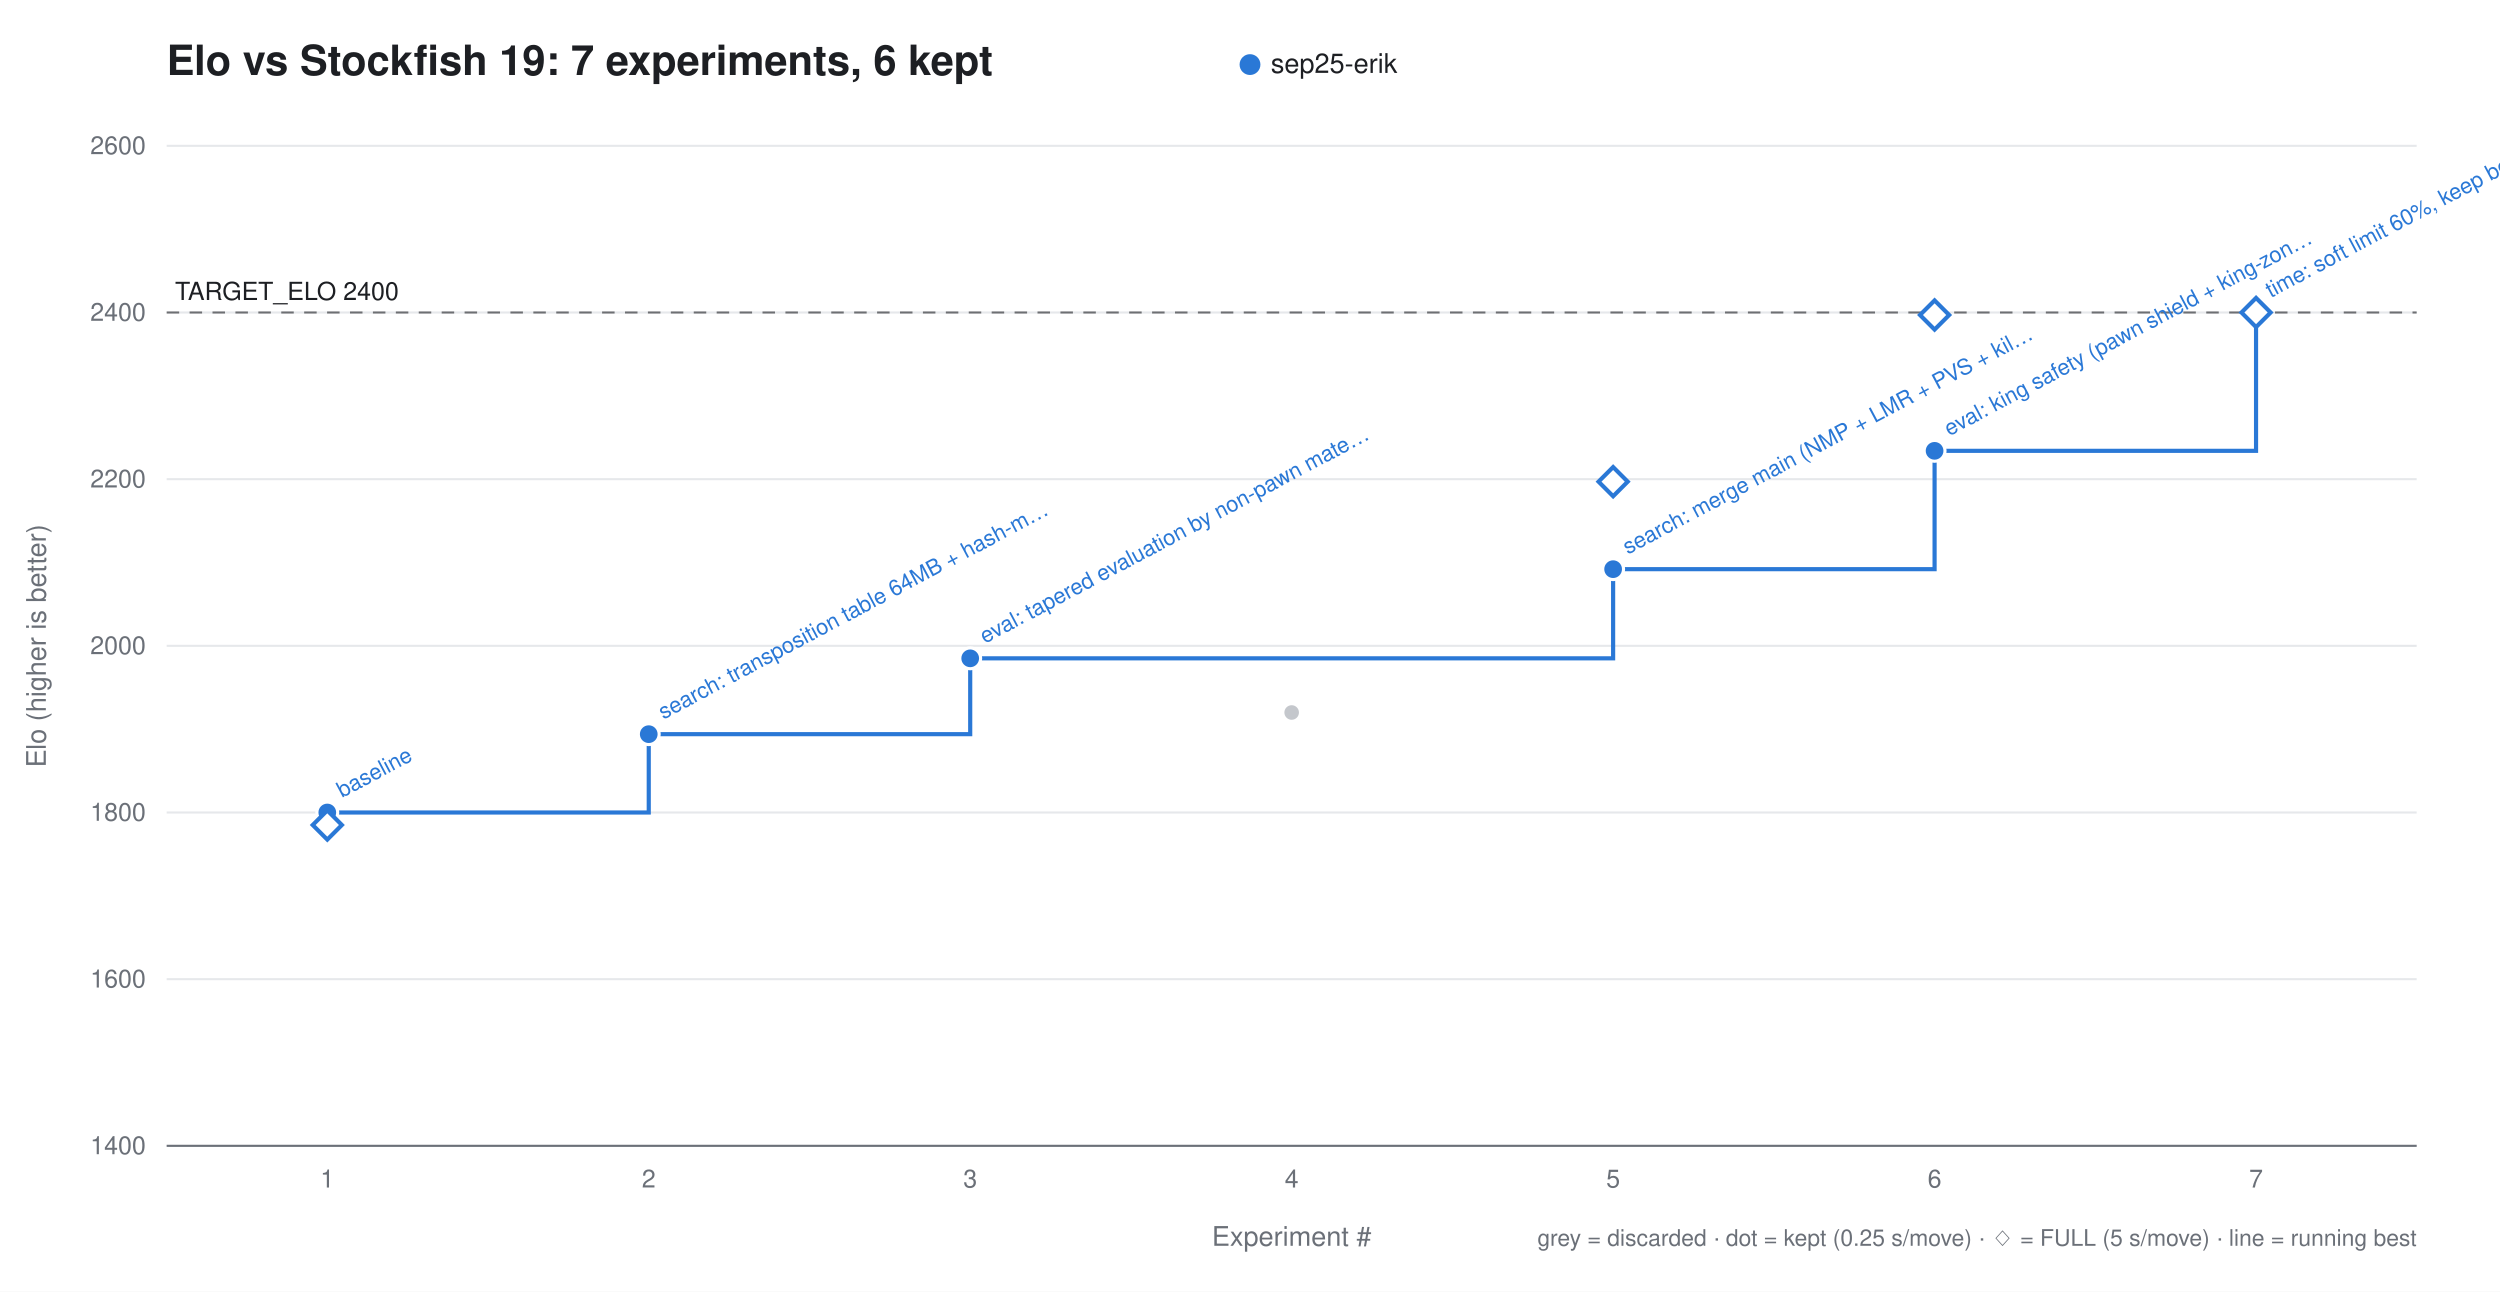
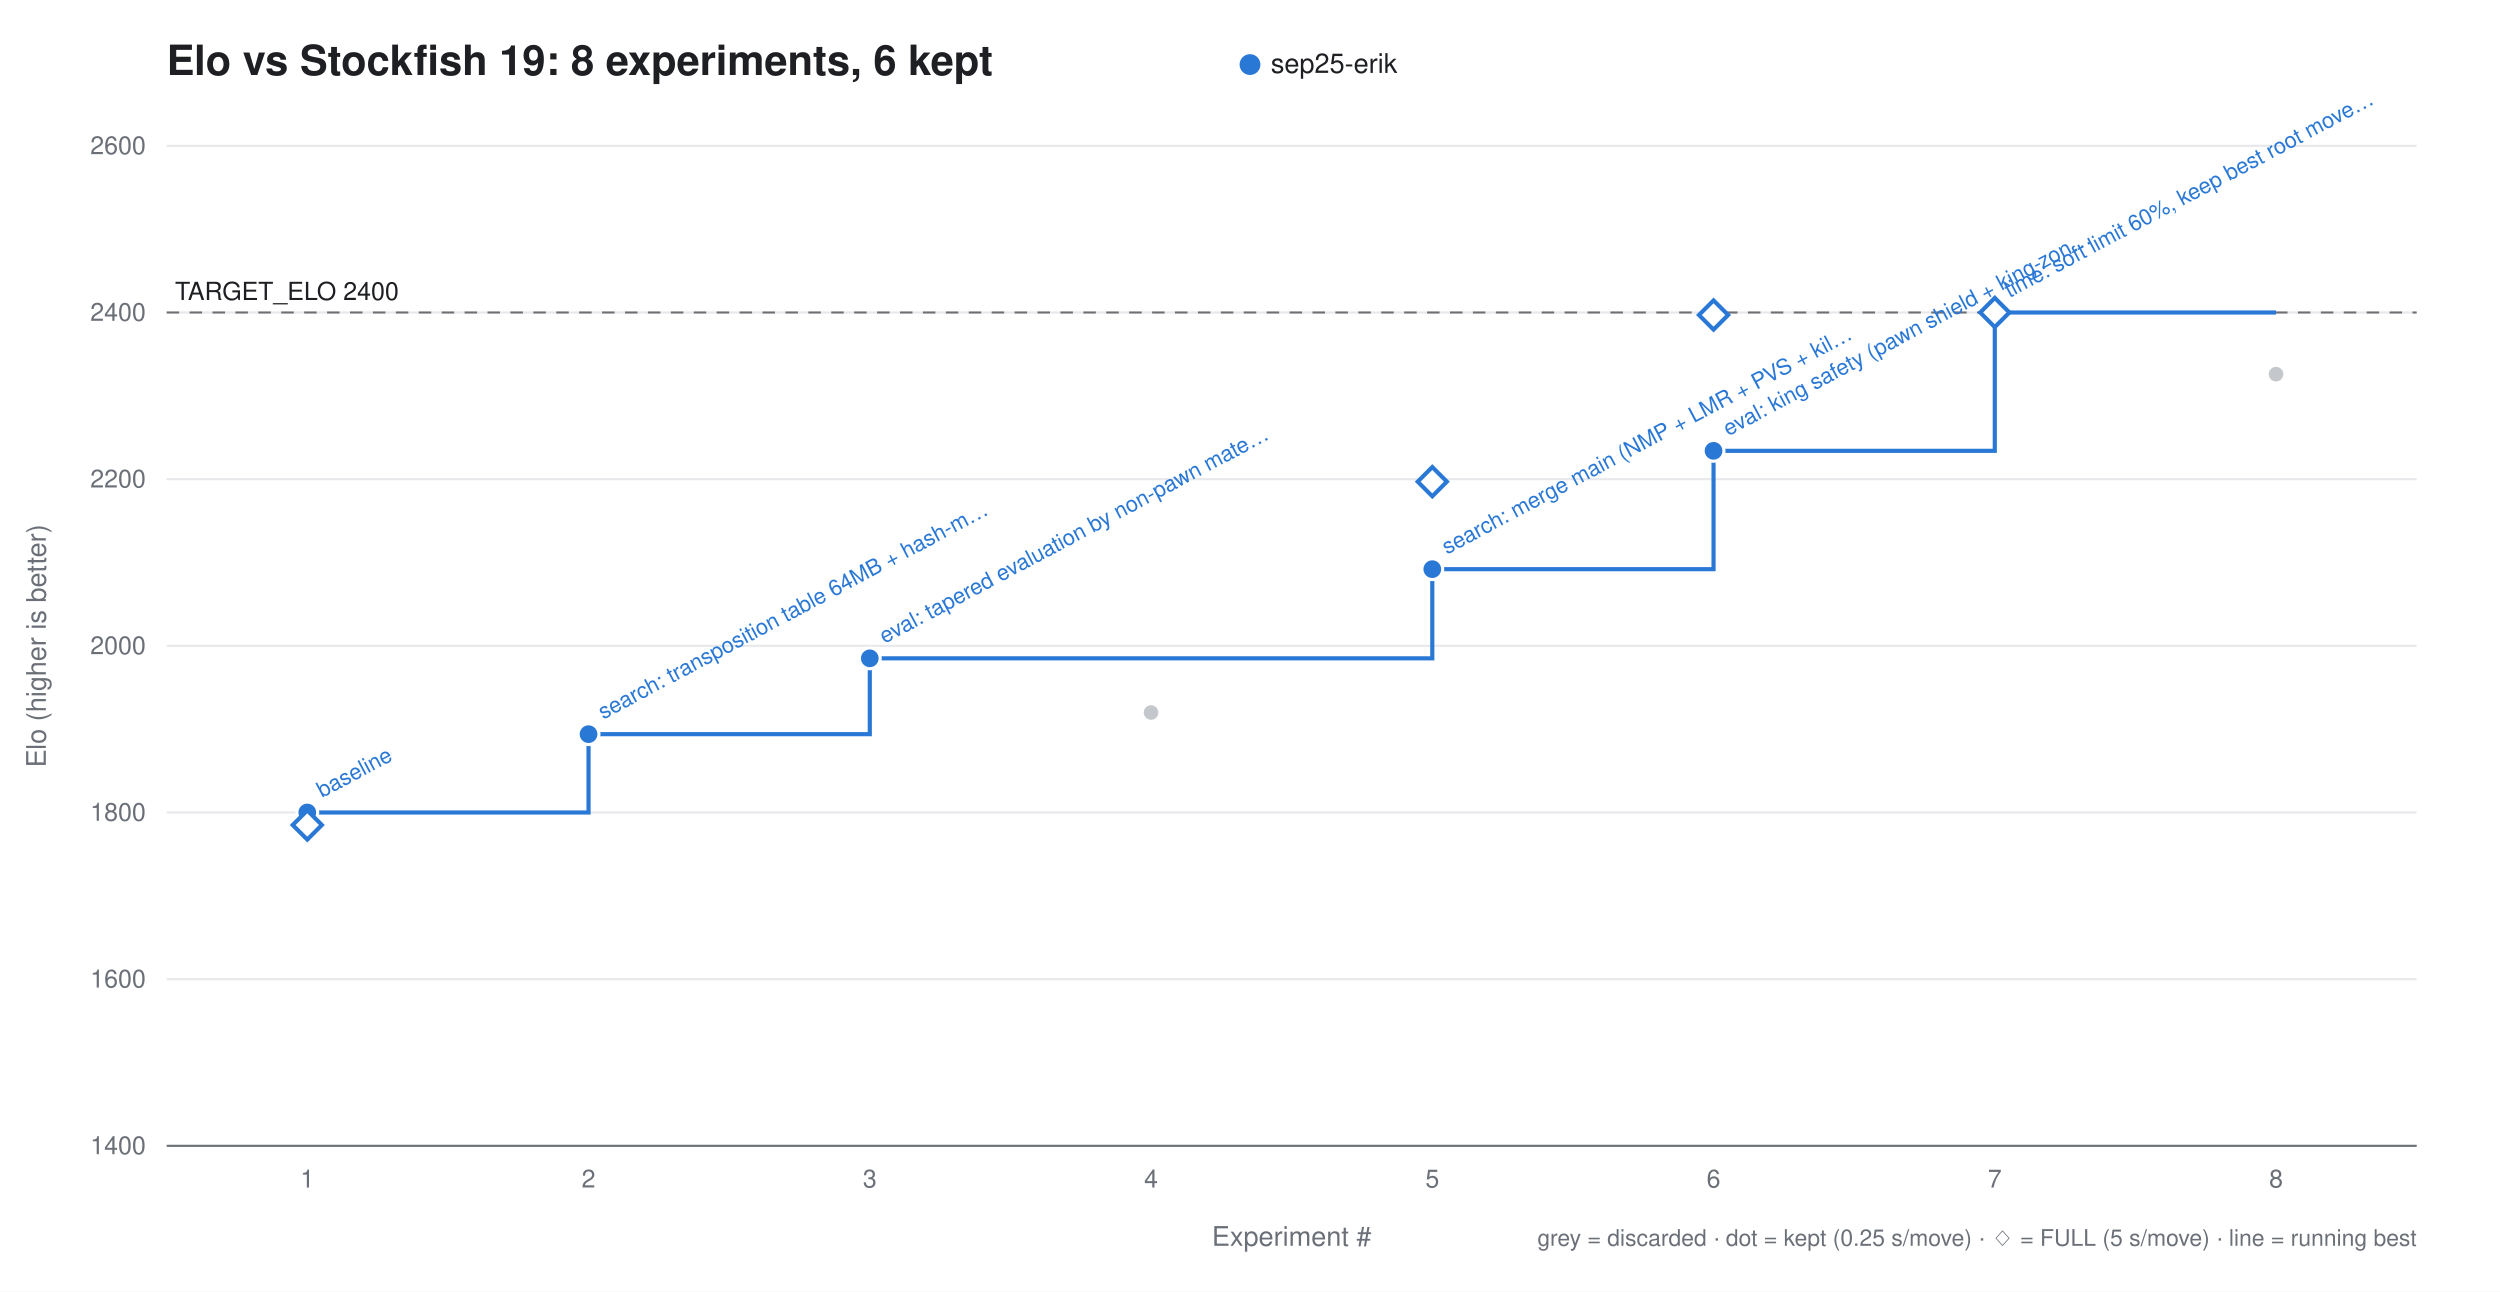
<svg xmlns="http://www.w3.org/2000/svg" width="1200" height="620" viewBox="0 0 1200 620" font-family="-apple-system,Segoe UI,Helvetica,Arial,sans-serif">
  <rect width="1200" height="620" fill="#ffffff" />
-   <text x="80" y="36" font-size="20" font-weight="600" fill="#1d1f23">Elo vs Stockfish 19: 7 experiments, 6 kept</text>
+   <text x="80" y="36" font-size="20" font-weight="600" fill="#1d1f23">Elo vs Stockfish 19: 8 experiments, 6 kept</text>
  <line x1="80" x2="1160" y1="550.0" y2="550.0" stroke="#e6e8eb" />
  <text x="70" y="554.0" font-size="12" text-anchor="end" fill="#6b7078">1400</text>
  <line x1="80" x2="1160" y1="470.0" y2="470.0" stroke="#e6e8eb" />
  <text x="70" y="474.0" font-size="12" text-anchor="end" fill="#6b7078">1600</text>
  <line x1="80" x2="1160" y1="390.0" y2="390.0" stroke="#e6e8eb" />
  <text x="70" y="394.0" font-size="12" text-anchor="end" fill="#6b7078">1800</text>
  <line x1="80" x2="1160" y1="310.0" y2="310.0" stroke="#e6e8eb" />
  <text x="70" y="314.0" font-size="12" text-anchor="end" fill="#6b7078">2000</text>
  <line x1="80" x2="1160" y1="230.0" y2="230.0" stroke="#e6e8eb" />
  <text x="70" y="234.0" font-size="12" text-anchor="end" fill="#6b7078">2200</text>
  <line x1="80" x2="1160" y1="150.0" y2="150.0" stroke="#e6e8eb" />
  <text x="70" y="154.0" font-size="12" text-anchor="end" fill="#6b7078">2400</text>
  <line x1="80" x2="1160" y1="70.0" y2="70.0" stroke="#e6e8eb" />
  <text x="70" y="74.0" font-size="12" text-anchor="end" fill="#6b7078">2600</text>
-   <text x="157.1" y="570" font-size="12" text-anchor="middle" fill="#6b7078">1</text>
-   <text x="311.4" y="570" font-size="12" text-anchor="middle" fill="#6b7078">2</text>
-   <text x="465.7" y="570" font-size="12" text-anchor="middle" fill="#6b7078">3</text>
-   <text x="620.0" y="570" font-size="12" text-anchor="middle" fill="#6b7078">4</text>
-   <text x="774.3" y="570" font-size="12" text-anchor="middle" fill="#6b7078">5</text>
-   <text x="928.6" y="570" font-size="12" text-anchor="middle" fill="#6b7078">6</text>
-   <text x="1082.9" y="570" font-size="12" text-anchor="middle" fill="#6b7078">7</text>
+   <text x="147.5" y="570" font-size="12" text-anchor="middle" fill="#6b7078">1</text>
+   <text x="282.5" y="570" font-size="12" text-anchor="middle" fill="#6b7078">2</text>
+   <text x="417.5" y="570" font-size="12" text-anchor="middle" fill="#6b7078">3</text>
+   <text x="552.5" y="570" font-size="12" text-anchor="middle" fill="#6b7078">4</text>
+   <text x="687.5" y="570" font-size="12" text-anchor="middle" fill="#6b7078">5</text>
+   <text x="822.5" y="570" font-size="12" text-anchor="middle" fill="#6b7078">6</text>
+   <text x="957.5" y="570" font-size="12" text-anchor="middle" fill="#6b7078">7</text>
+   <text x="1092.5" y="570" font-size="12" text-anchor="middle" fill="#6b7078">8</text>
  <line x1="80" x2="1160" y1="550" y2="550" stroke="#6b7078" />
  <text x="620.0" y="598" font-size="13" text-anchor="middle" fill="#6b7078">Experiment #</text>
  <text x="22" y="310.0" font-size="13" text-anchor="middle" fill="#6b7078" transform="rotate(-90 22 310.0)">Elo (higher is better)</text>
  <line x1="80" x2="1160" y1="150.0" y2="150.0" stroke="#1d1f23" stroke-dasharray="6 5" opacity="0.6" />
  <text x="84" y="144.0" font-size="12" fill="#1d1f23">TARGET_ELO 2400</text>
  <circle cx="600" cy="31" r="5" fill="#2a78d6" />
  <text x="610" y="35" font-size="13" fill="#1d1f23">sep25-erik</text>
-   <circle cx="620.0" cy="342.0" r="3.5" fill="#c4c7cc" />
-   <path d="M157.1,390.0 L311.4,390.0 L311.4,352.4 L465.7,352.4 L465.7,316.0 L774.3,316.0 L774.3,273.2 L928.6,273.2 L928.6,216.4 L1082.9,216.4 L1082.9,150.0 L1082.9,150.0" fill="none" stroke="#2a78d6" stroke-width="2" />
-   <circle cx="157.1" cy="390.0" r="5" fill="#2a78d6" stroke="#ffffff" stroke-width="1.5" />
-   <text x="164.1" y="383.0" font-size="10.5" fill="#2a78d6" transform="rotate(-28 164.1 383.0)">baseline</text>
-   <circle cx="311.4" cy="352.4" r="5" fill="#2a78d6" stroke="#ffffff" stroke-width="1.5" />
-   <text x="318.4" y="345.4" font-size="10.5" fill="#2a78d6" transform="rotate(-28 318.4 345.4)">search: transposition table 64MB + hash-m…</text>
-   <circle cx="465.7" cy="316.0" r="5" fill="#2a78d6" stroke="#ffffff" stroke-width="1.5" />
-   <text x="472.7" y="309.0" font-size="10.5" fill="#2a78d6" transform="rotate(-28 472.7 309.0)">eval: tapered evaluation by non-pawn mate…</text>
-   <circle cx="774.3" cy="273.2" r="5" fill="#2a78d6" stroke="#ffffff" stroke-width="1.5" />
-   <text x="781.3" y="266.2" font-size="10.5" fill="#2a78d6" transform="rotate(-28 781.3 266.2)">search: merge main (NMP + LMR + PVS + kil…</text>
-   <circle cx="928.6" cy="216.4" r="5" fill="#2a78d6" stroke="#ffffff" stroke-width="1.5" />
-   <text x="935.6" y="209.4" font-size="10.5" fill="#2a78d6" transform="rotate(-28 935.6 209.4)">eval: king safety (pawn shield + king-zon…</text>
-   <circle cx="1082.9" cy="150.0" r="5" fill="#2a78d6" stroke="#ffffff" stroke-width="1.5" />
-   <text x="1089.9" y="143.0" font-size="10.5" fill="#2a78d6" transform="rotate(-28 1089.9 143.0)">time: soft limit 60%, keep best root move…</text>
-   <path d="M157.1,389.0 L164.1,396.0 L157.1,403.0 L150.1,396.0 Z" fill="#ffffff" stroke="#2a78d6" stroke-width="2" />
-   <path d="M774.3,224.2 L781.3,231.2 L774.3,238.2 L767.3,231.2 Z" fill="#ffffff" stroke="#2a78d6" stroke-width="2" />
-   <path d="M928.6,144.2 L935.6,151.2 L928.6,158.2 L921.6,151.2 Z" fill="#ffffff" stroke="#2a78d6" stroke-width="2" />
-   <path d="M1082.9,143.0 L1089.9,150.0 L1082.9,157.0 L1075.9,150.0 Z" fill="#ffffff" stroke="#2a78d6" stroke-width="2" />
+   <circle cx="552.5" cy="342.0" r="3.5" fill="#c4c7cc" />
+   <circle cx="1092.5" cy="179.6" r="3.5" fill="#c4c7cc" />
+   <path d="M147.5,390.0 L282.5,390.0 L282.5,352.4 L417.5,352.4 L417.5,316.0 L687.5,316.0 L687.5,273.2 L822.5,273.2 L822.5,216.4 L957.5,216.4 L957.5,150.0 L1092.5,150.0" fill="none" stroke="#2a78d6" stroke-width="2" />
+   <circle cx="147.5" cy="390.0" r="5" fill="#2a78d6" stroke="#ffffff" stroke-width="1.5" />
+   <text x="154.5" y="383.0" font-size="10.5" fill="#2a78d6" transform="rotate(-28 154.5 383.0)">baseline</text>
+   <circle cx="282.5" cy="352.4" r="5" fill="#2a78d6" stroke="#ffffff" stroke-width="1.5" />
+   <text x="289.5" y="345.4" font-size="10.5" fill="#2a78d6" transform="rotate(-28 289.5 345.4)">search: transposition table 64MB + hash-m…</text>
+   <circle cx="417.5" cy="316.0" r="5" fill="#2a78d6" stroke="#ffffff" stroke-width="1.5" />
+   <text x="424.5" y="309.0" font-size="10.5" fill="#2a78d6" transform="rotate(-28 424.5 309.0)">eval: tapered evaluation by non-pawn mate…</text>
+   <circle cx="687.5" cy="273.2" r="5" fill="#2a78d6" stroke="#ffffff" stroke-width="1.5" />
+   <text x="694.5" y="266.2" font-size="10.5" fill="#2a78d6" transform="rotate(-28 694.5 266.2)">search: merge main (NMP + LMR + PVS + kil…</text>
+   <circle cx="822.5" cy="216.4" r="5" fill="#2a78d6" stroke="#ffffff" stroke-width="1.5" />
+   <text x="829.5" y="209.4" font-size="10.5" fill="#2a78d6" transform="rotate(-28 829.5 209.4)">eval: king safety (pawn shield + king-zon…</text>
+   <circle cx="957.5" cy="150.0" r="5" fill="#2a78d6" stroke="#ffffff" stroke-width="1.5" />
+   <text x="964.5" y="143.0" font-size="10.5" fill="#2a78d6" transform="rotate(-28 964.5 143.0)">time: soft limit 60%, keep best root move…</text>
+   <path d="M147.5,389.0 L154.5,396.0 L147.5,403.0 L140.5,396.0 Z" fill="#ffffff" stroke="#2a78d6" stroke-width="2" />
+   <path d="M687.5,224.2 L694.5,231.2 L687.5,238.2 L680.5,231.2 Z" fill="#ffffff" stroke="#2a78d6" stroke-width="2" />
+   <path d="M822.5,144.2 L829.5,151.2 L822.5,158.2 L815.5,151.2 Z" fill="#ffffff" stroke="#2a78d6" stroke-width="2" />
+   <path d="M957.5,143.0 L964.5,150.0 L957.5,157.0 L950.5,150.0 Z" fill="#ffffff" stroke="#2a78d6" stroke-width="2" />
  <text x="1160" y="598" font-size="11" text-anchor="end" fill="#6b7078">grey = discarded · dot = kept (0.25 s/move) · ◇ = FULL (5 s/move) · line = running best</text>
</svg>
